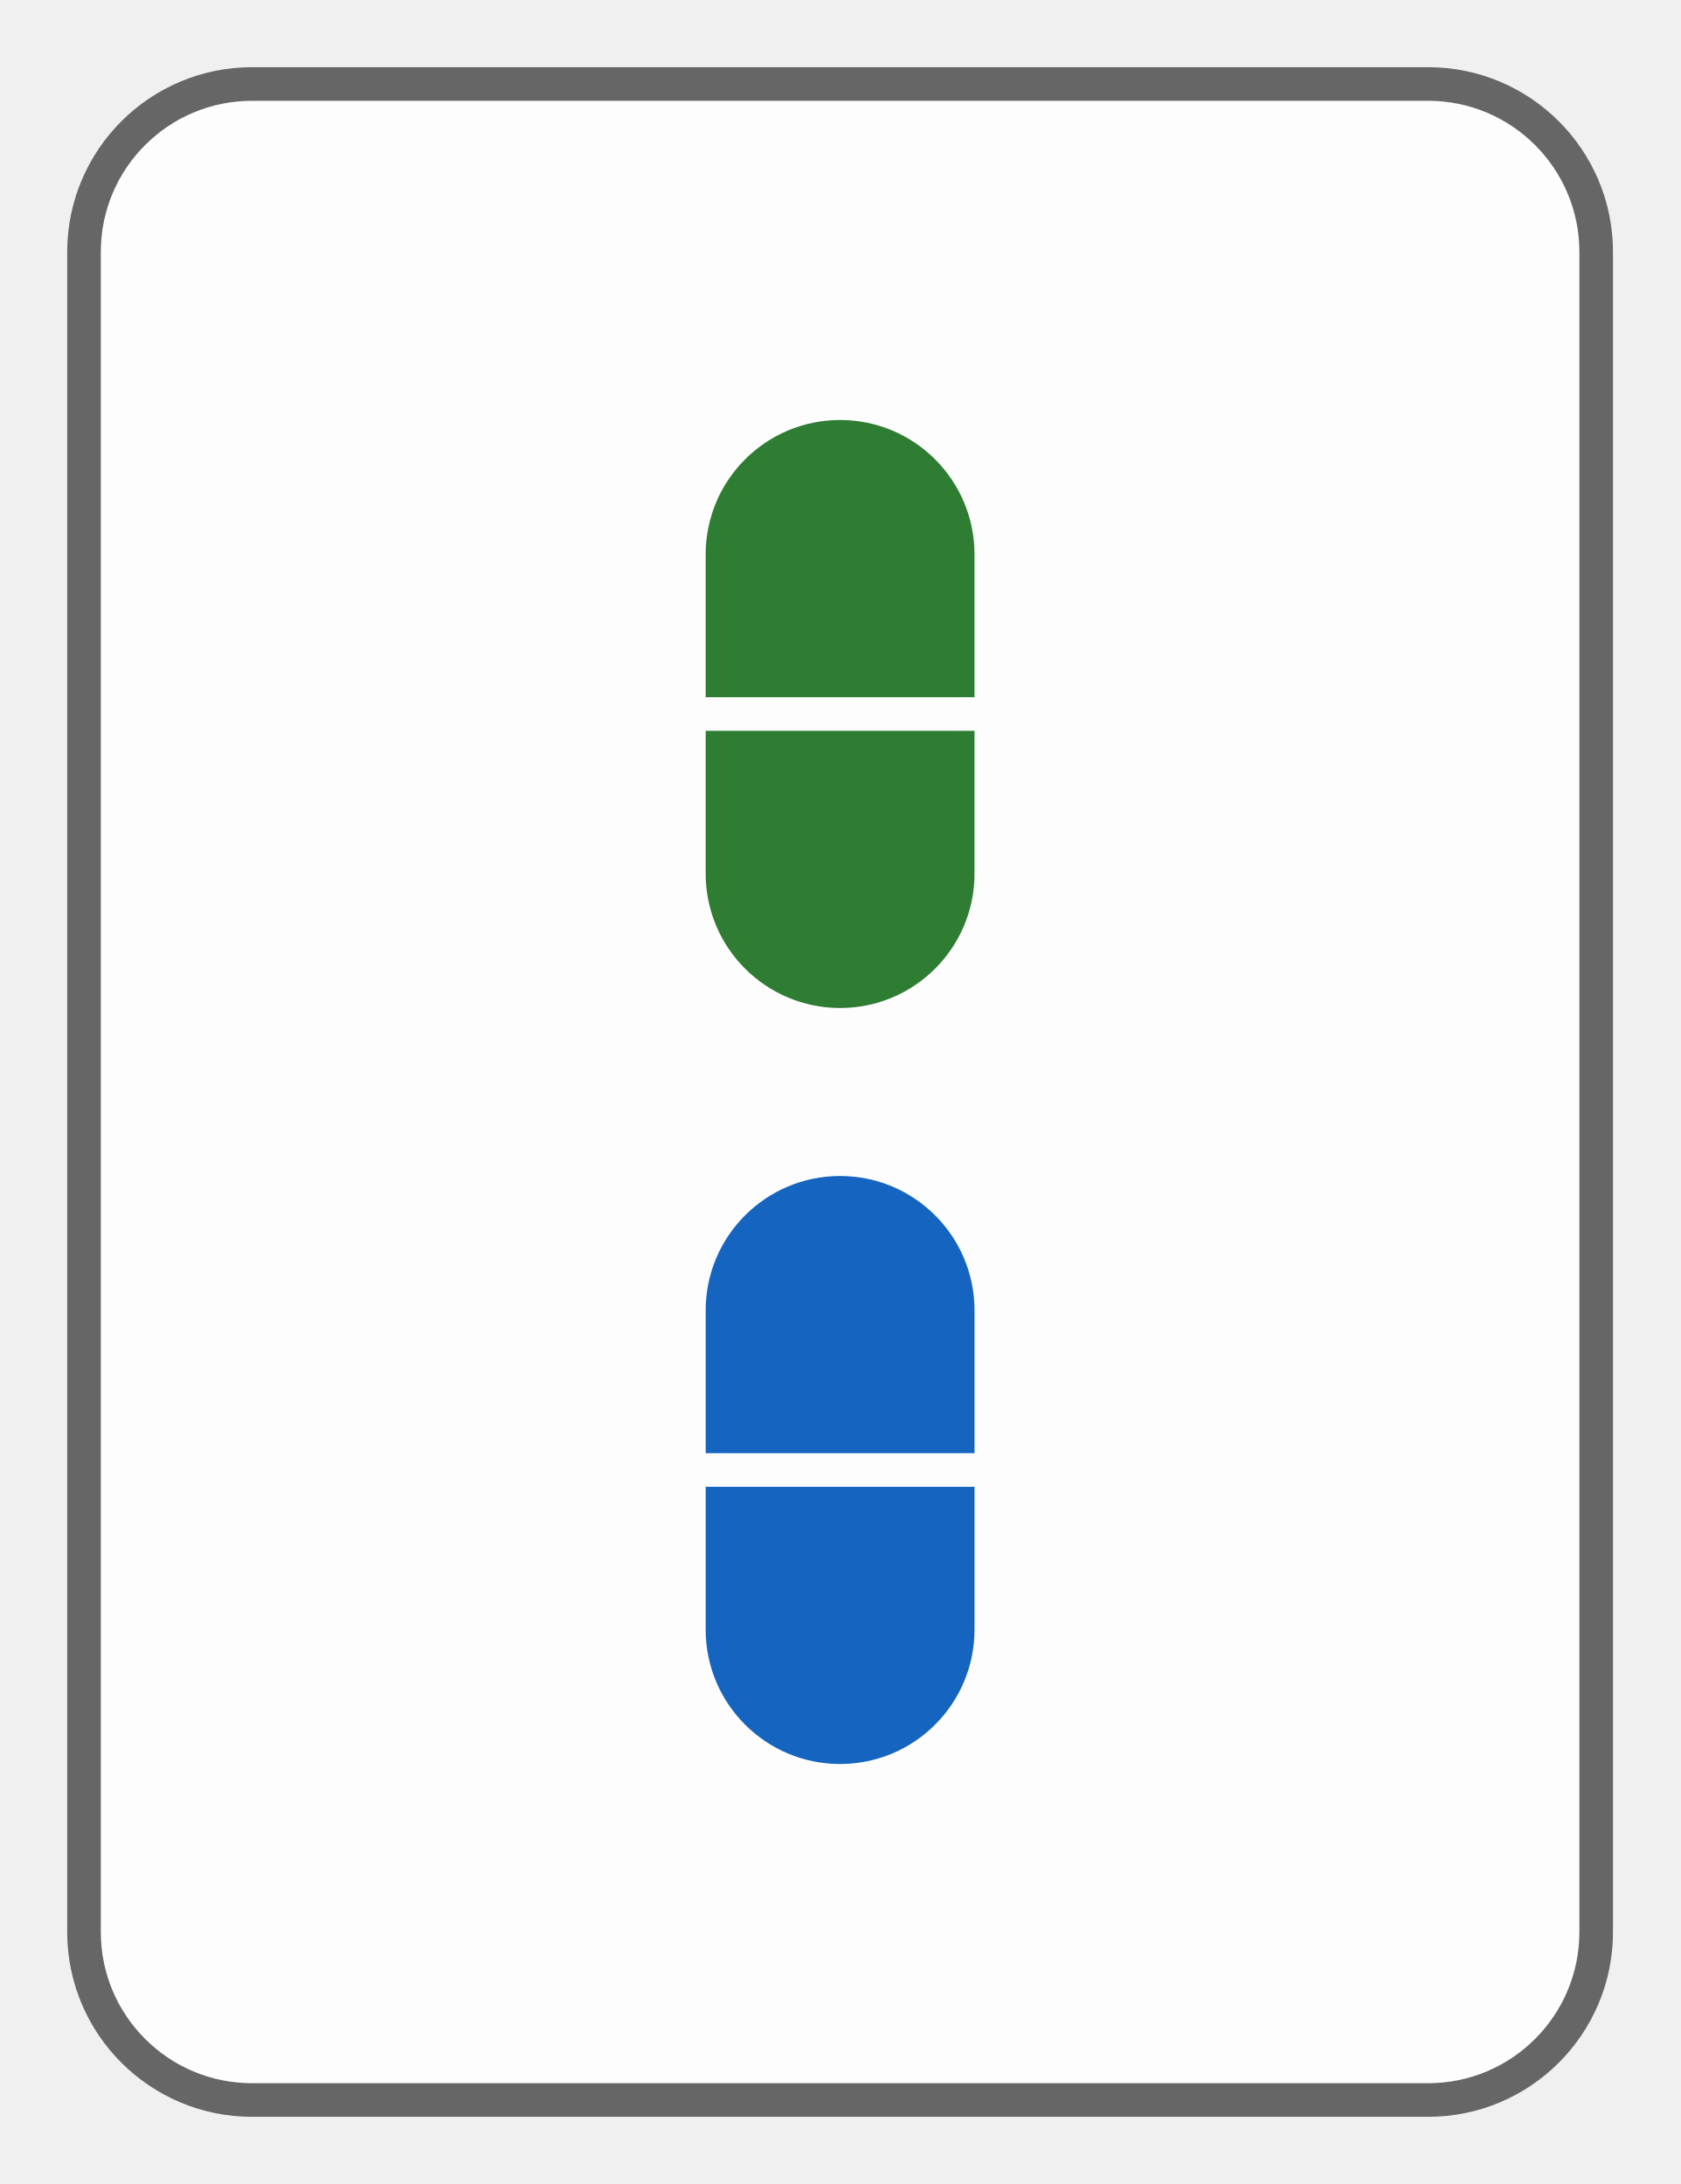
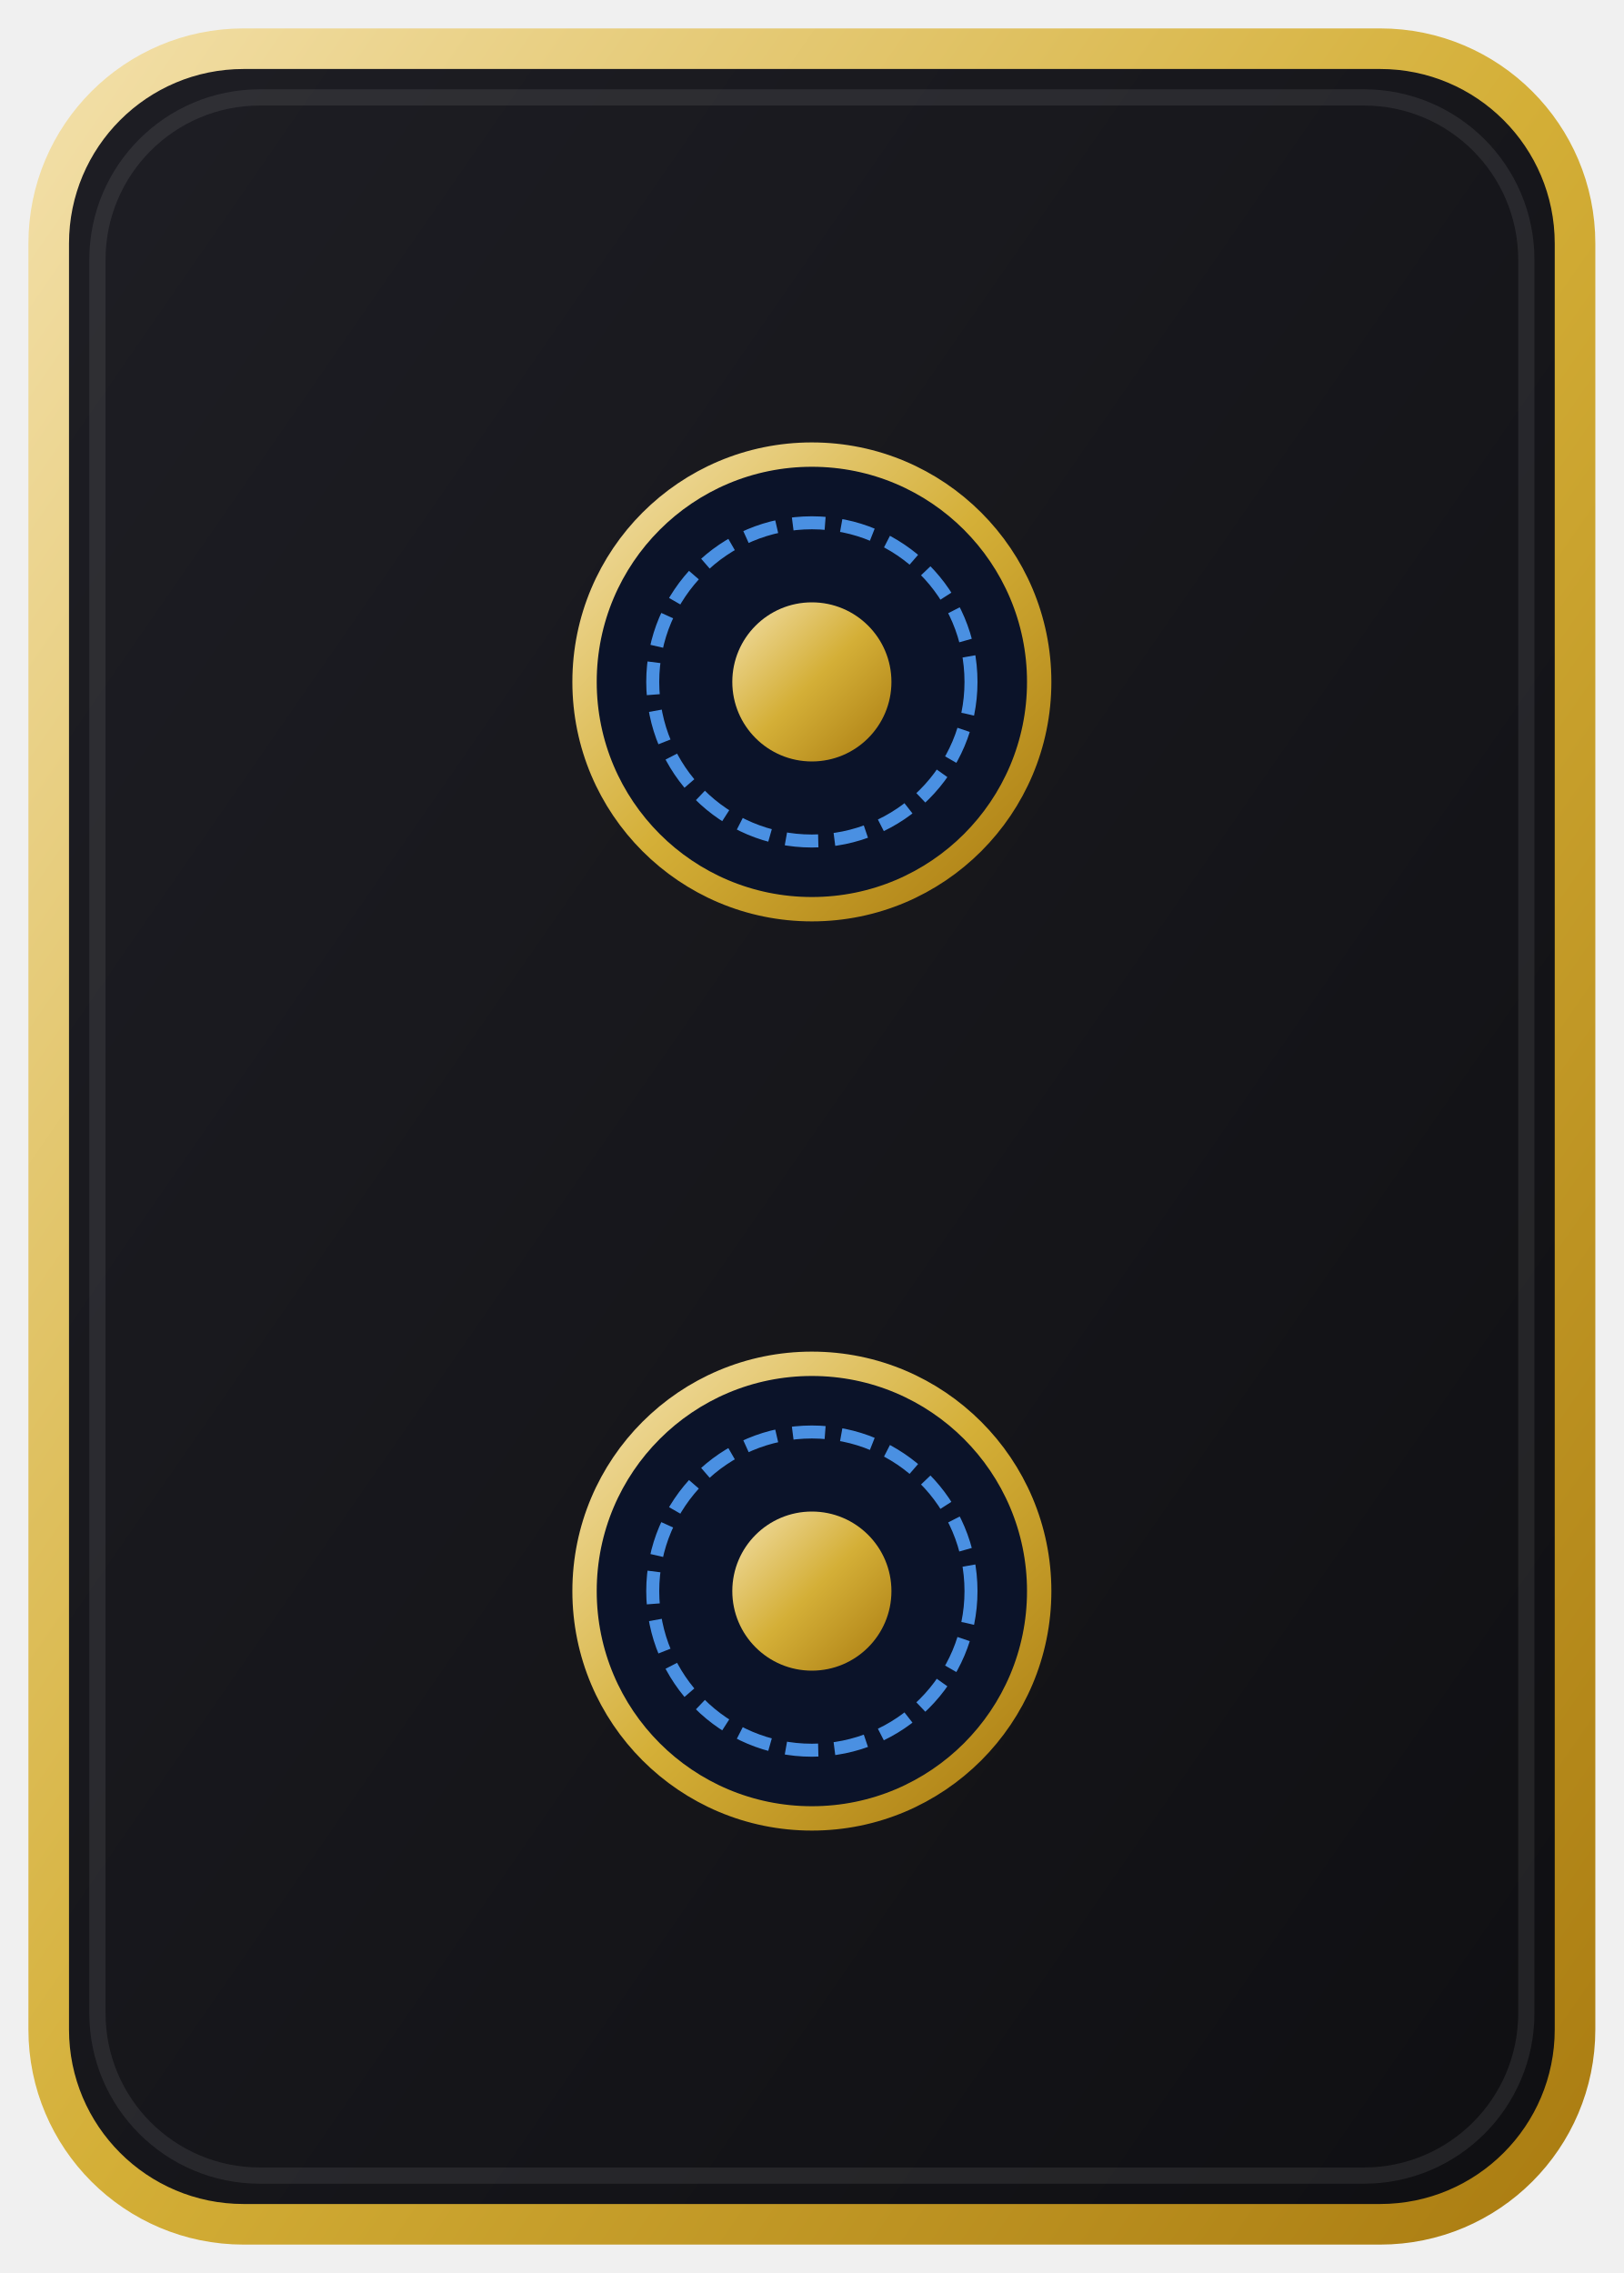
- <svg xmlns="http://www.w3.org/2000/svg" viewBox="0 0 100 130">
-   <rect x="5" y="5" width="90" height="120" rx="10" ry="10" fill="#fdfdfd" stroke="#666" stroke-width="2" />
-   <rect x="42" y="25" width="16" height="35" rx="8" fill="#2e7d32" />
-   <rect x="42" y="70" width="16" height="35" rx="8" fill="#1565c0" />
-   <line x1="40" y1="42.5" x2="60" y2="42.5" stroke="#fdfdfd" stroke-width="2" />
-   <line x1="40" y1="87.5" x2="60" y2="87.5" stroke="#fdfdfd" stroke-width="2" />
+ <svg xmlns="http://www.w3.org/2000/svg" viewBox="0 0 100 140" width="100" height="140">
+   <defs>
+     <linearGradient id="tileBg" x1="0%" y1="0%" x2="100%" y2="100%">
+       <stop offset="0%" stop-color="#1e1e24" />
+       <stop offset="100%" stop-color="#0f0f12" />
+     </linearGradient>
+     <linearGradient id="gold" x1="0%" y1="0%" x2="100%" y2="100%">
+       <stop offset="0%" stop-color="#f3e0aa" />
+       <stop offset="50%" stop-color="#d4af37" />
+       <stop offset="100%" stop-color="#aa7c11" />
+     </linearGradient>
+     <filter id="glow" x="-20%" y="-20%" width="140%" height="140%">
+       <feGaussianBlur stdDeviation="1.5" result="blur" />
+       <feComposite in="SourceGraphic" in2="blur" operator="over" />
+     </filter>
+   </defs>
+   <rect x="3" y="3" width="94" height="134" rx="12" ry="12" fill="url(#tileBg)" stroke="url(#gold)" stroke-width="2.5" />
+   <rect x="6" y="6" width="88" height="128" rx="10" ry="10" fill="none" stroke="#ffffff" stroke-opacity="0.08" stroke-width="1" />
+   <circle cx="50" cy="42" r="14" fill="#0b1329" stroke="url(#gold)" stroke-width="1.5" />
+   <circle cx="50" cy="42" r="9.8" fill="none" stroke="#4a90e2" stroke-width="0.8" stroke-dasharray="2,1" />
+   <circle cx="50" cy="42" r="4.9" fill="url(#gold)" />
+   <circle cx="50" cy="98" r="14" fill="#0b1329" stroke="url(#gold)" stroke-width="1.5" />
+   <circle cx="50" cy="98" r="9.8" fill="none" stroke="#4a90e2" stroke-width="0.8" stroke-dasharray="2,1" />
+   <circle cx="50" cy="98" r="4.9" fill="url(#gold)" />
</svg>
